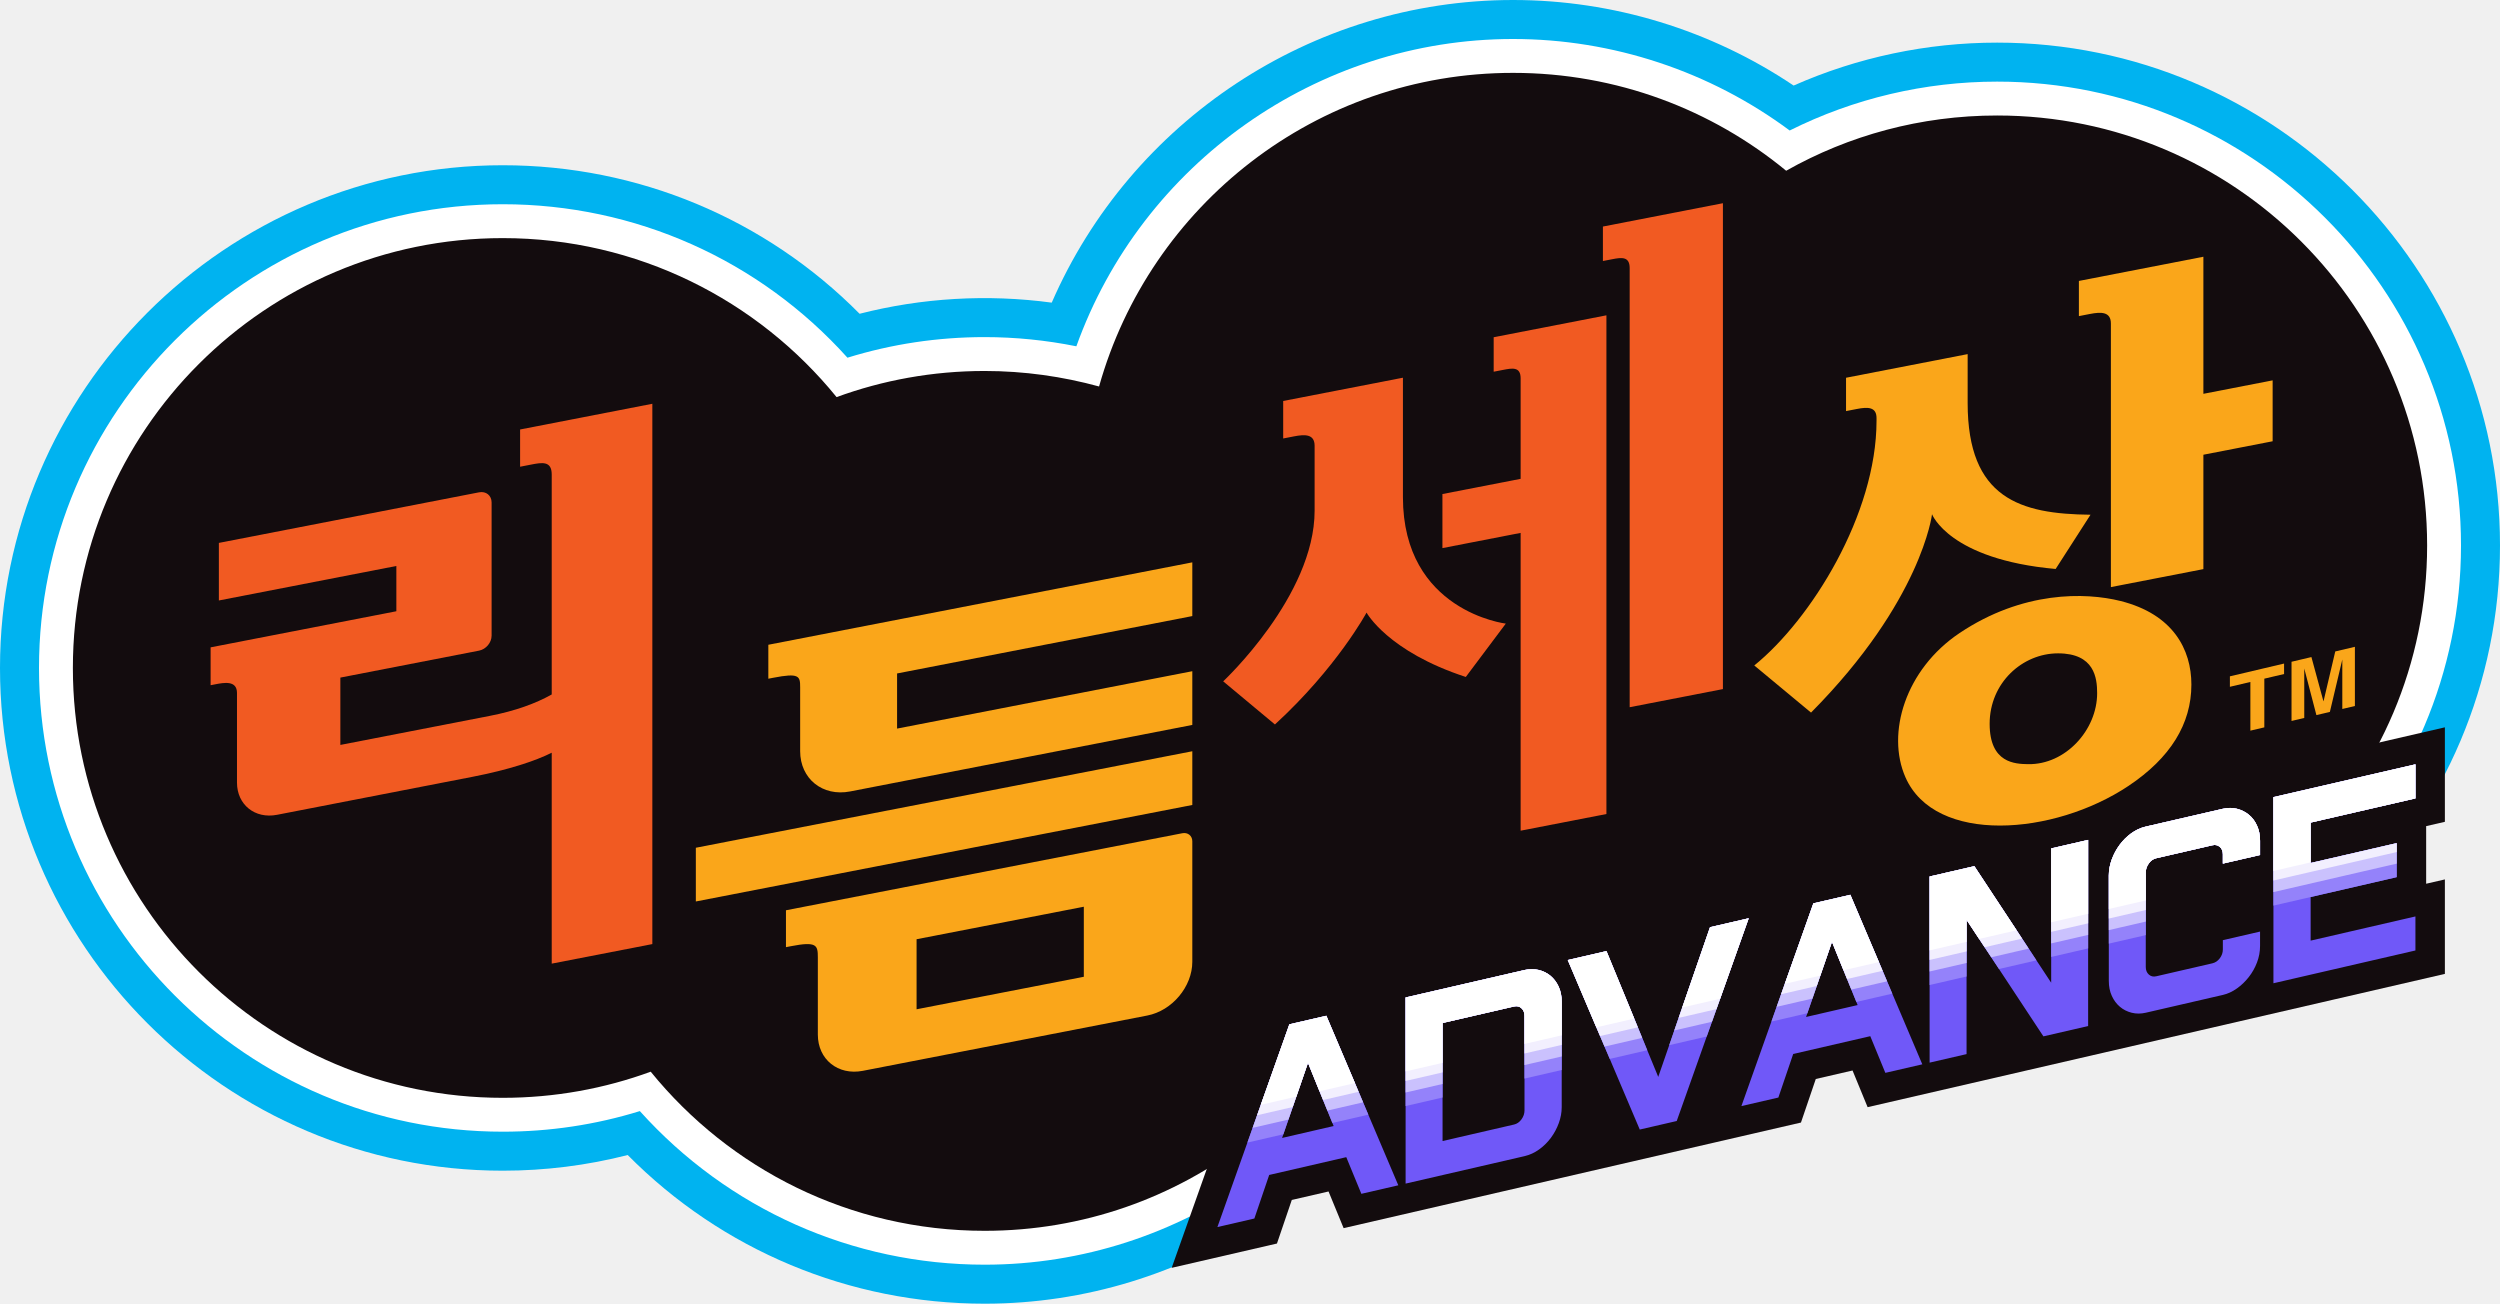
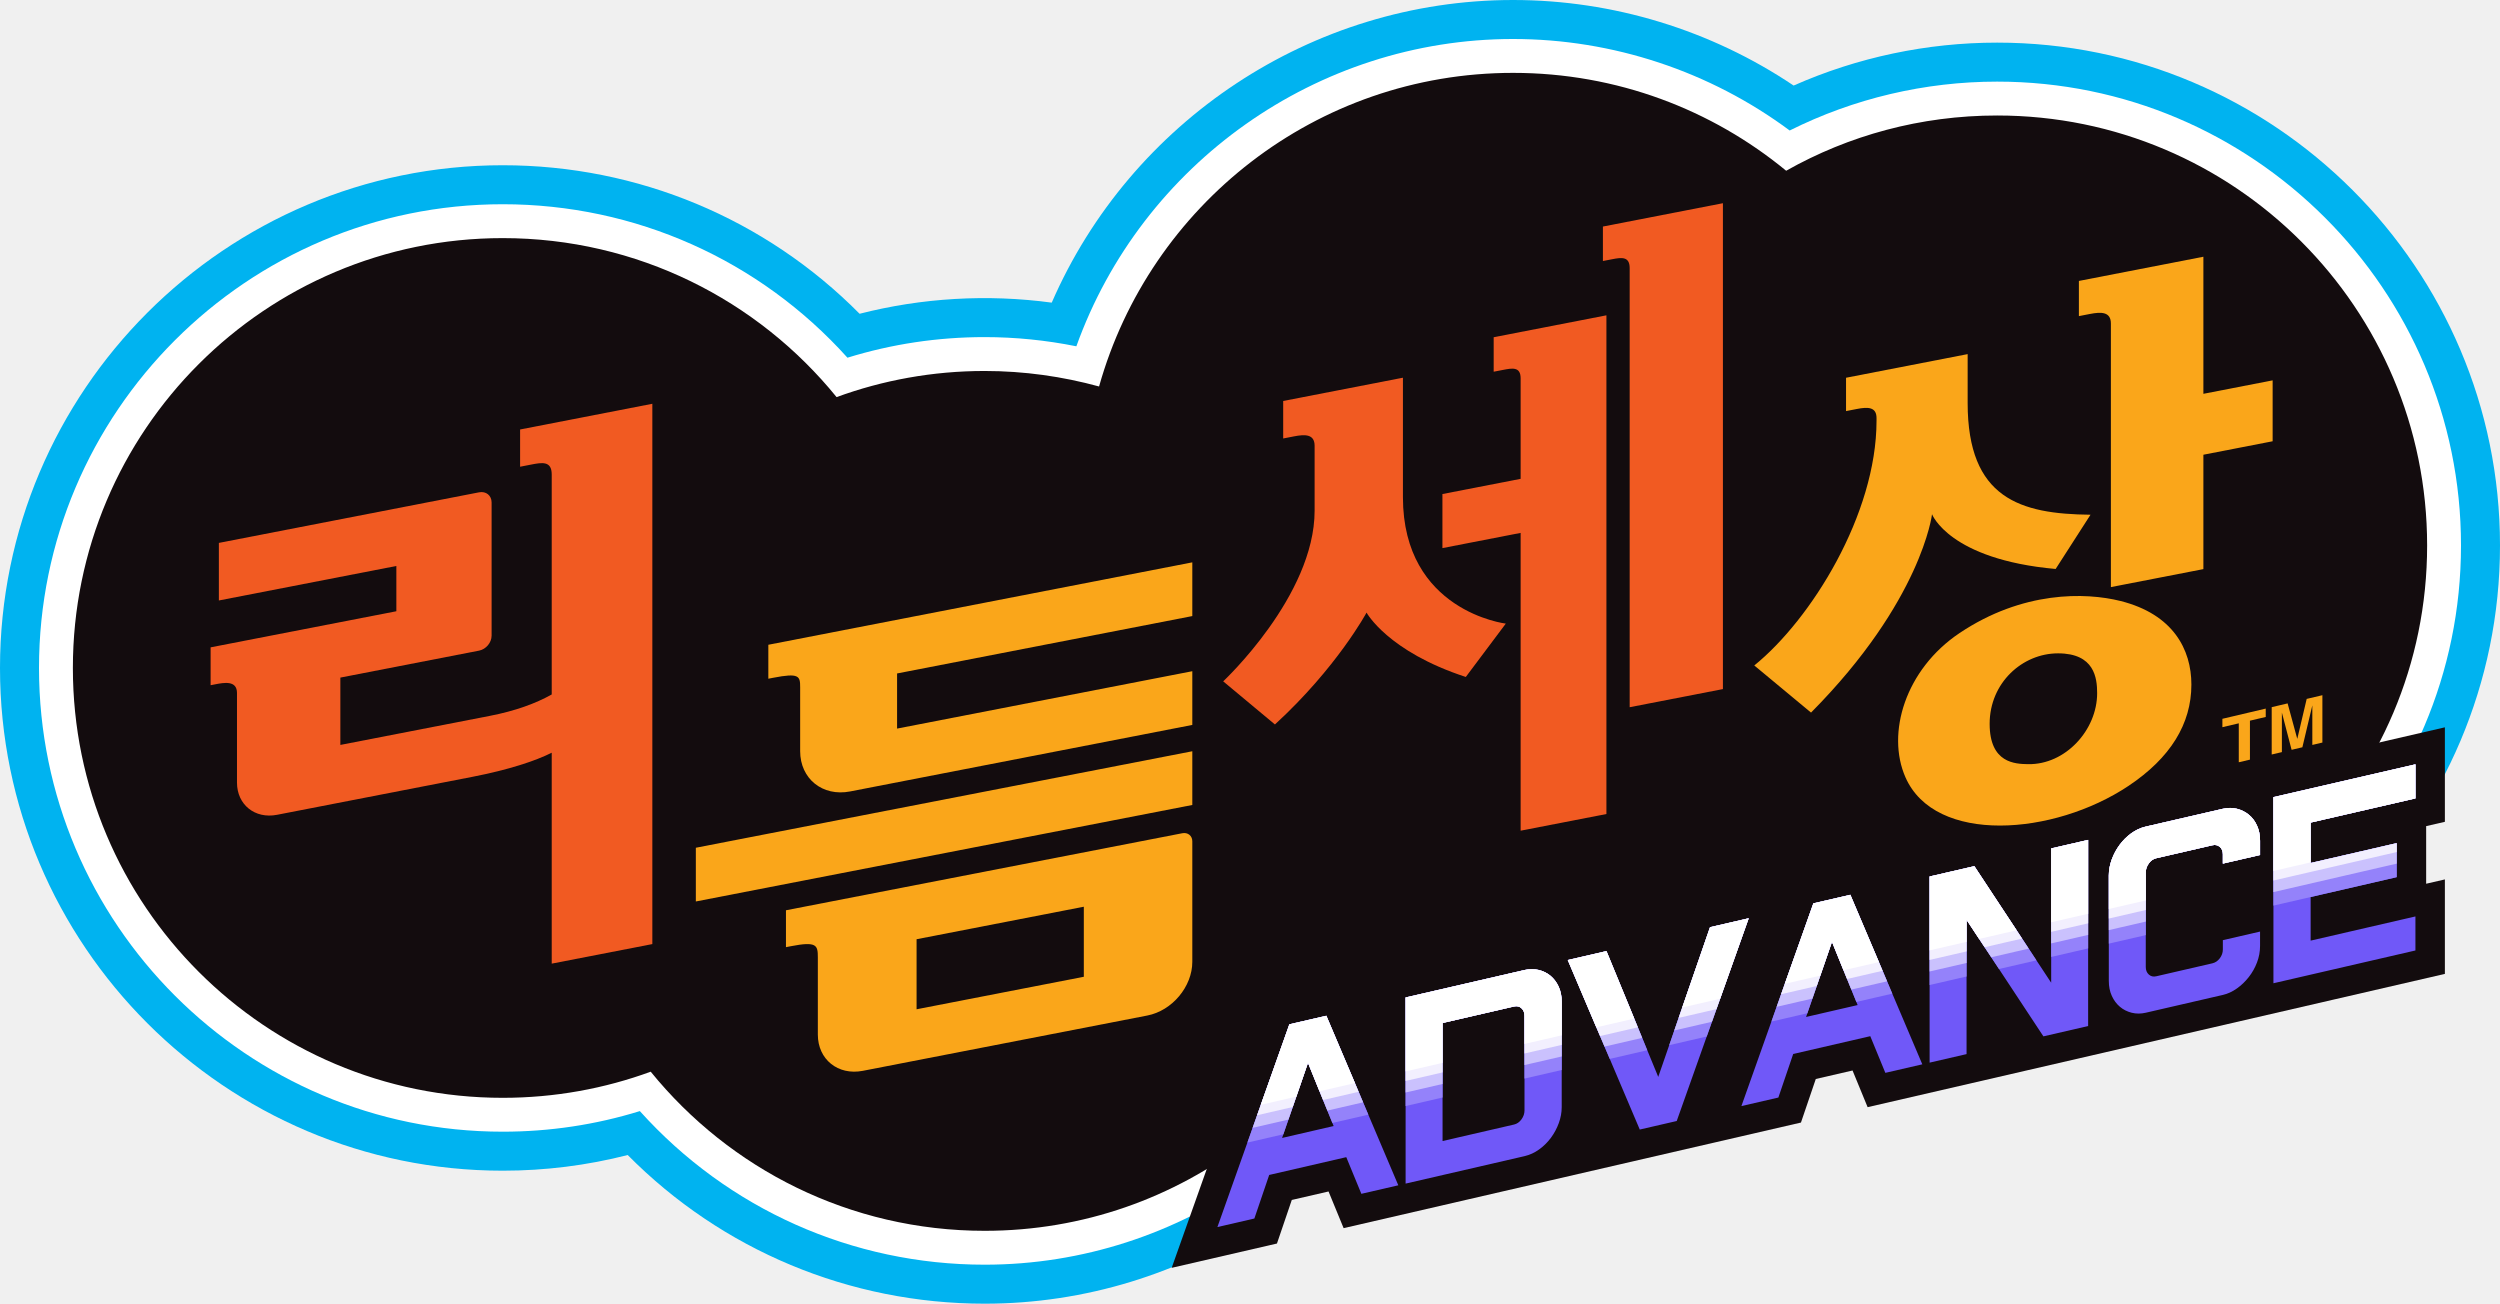
<svg xmlns="http://www.w3.org/2000/svg" version="1.1" id="svg1" width="666.667" height="347.649" viewBox="0 0 666.667 347.649">
  <defs id="defs1">
    <clipPath clipPathUnits="userSpaceOnUse" id="clipPath2">
      <path d="M 0,260.737 H 500 V 0 H 0 Z" transform="translate(-399.4307,-252.2119)" id="path2" />
    </clipPath>
    <clipPath clipPathUnits="userSpaceOnUse" id="clipPath4">
      <path d="M 0,260.737 H 500 V 0 H 0 Z" transform="translate(-399.4307,-244.4126)" id="path4" />
    </clipPath>
    <clipPath clipPathUnits="userSpaceOnUse" id="clipPath6">
      <path d="M 0,260.737 H 500 V 0 H 0 Z" transform="translate(-399.4307,-237.6377)" id="path6" />
    </clipPath>
    <clipPath clipPathUnits="userSpaceOnUse" id="clipPath8">
      <path d="M 0,260.737 H 500 V 0 H 0 Z" transform="translate(-360.3232,-102.6787)" id="path8" />
    </clipPath>
    <clipPath clipPathUnits="userSpaceOnUse" id="clipPath10">
      <path d="M 0,260.737 H 500 V 0 H 0 Z" transform="translate(-488.9756,-96.37501)" id="path10" />
    </clipPath>
    <clipPath clipPathUnits="userSpaceOnUse" id="clipPath12">
      <path d="M 0,260.737 H 500 V 0 H 0 Z" transform="translate(-483.0859,-70.6426)" id="path12" />
    </clipPath>
    <clipPath clipPathUnits="userSpaceOnUse" id="clipPath14">
      <path d="M 454.685,101.31 V 64.086 l 28.401,6.557 v 6.807 l -20.96,-4.84 v 8.721 l 17.215,3.975 v 6.806 l -17.215,-3.973 v 8.083 l 20.96,4.838 v 6.807 z m -10.115,-2.334 -15.416,-3.56 c -1.038,-0.239 -2.002,-0.684 -2.893,-1.333 v 0 c -0.893,-0.649 -1.672,-1.422 -2.335,-2.32 v 0 c -0.665,-0.898 -1.192,-1.879 -1.58,-2.944 v 0 c -0.389,-1.065 -0.584,-2.128 -0.584,-3.192 v 0 -21.059 c 0,-1.135 0.202,-2.143 0.608,-3.024 v 0 c 0.405,-0.882 0.949,-1.608 1.629,-2.176 v 0 c 0.68,-0.57 1.467,-0.964 2.358,-1.185 v 0 c 0.892,-0.219 1.824,-0.216 2.797,0.008 v 0 l 15.416,3.559 c 0.973,0.225 1.905,0.652 2.797,1.284 v 0 c 0.891,0.631 1.684,1.391 2.382,2.278 v 0 c 0.697,0.888 1.248,1.866 1.653,2.935 v 0 c 0.405,1.067 0.609,2.169 0.609,3.304 v 0 2.872 l -7.441,-1.718 v -1.861 c 0,-0.638 -0.203,-1.225 -0.608,-1.763 v 0 c -0.405,-0.537 -0.899,-0.872 -1.483,-1.007 v 0 L 431.245,65.48 c -0.584,-0.135 -1.078,-0.018 -1.483,0.351 v 0 c -0.405,0.365 -0.608,0.869 -0.608,1.507 v 0 18.932 c 0,0.638 0.203,1.234 0.608,1.789 v 0 c 0.405,0.553 0.899,0.898 1.483,1.033 v 0 l 11.234,2.594 c 0.584,0.135 1.078,0.027 1.483,-0.323 v 0 c 0.405,-0.351 0.608,-0.844 0.608,-1.481 v 0 -1.861 l 7.441,1.717 v 2.871 c 0,1.099 -0.204,2.099 -0.609,2.998 v 0 c -0.405,0.899 -0.956,1.632 -1.653,2.198 v 0 c -0.698,0.564 -1.491,0.957 -2.382,1.177 v 0 c -0.442,0.109 -0.893,0.164 -1.354,0.164 v 0 c -0.47,0 -0.951,-0.057 -1.443,-0.17 M 410.236,91.049 V 64.193 l -15.367,23.308 -8.948,-2.066 V 48.21 l 7.392,1.707 v 26.855 l 15.368,-23.307 8.947,2.065 v 37.225 z m -47.56,-10.981 -14.396,-40.547 7.393,1.705 2.965,8.715 15.416,3.56 3.016,-7.334 7.392,1.706 -14.395,33.903 z m 3.695,-7.761 0.049,0.012 5.106,-12.595 -10.309,-2.38 z m -24.364,2.99 -10.359,-29.938 -10.358,25.155 -7.733,-1.785 14.396,-33.902 7.391,1.708 14.395,40.547 z M 304.901,66.73 281.121,61.241 V 24.016 l 23.78,5.49 c 1.038,0.239 2.01,0.685 2.918,1.338 v 0 c 0.908,0.652 1.695,1.428 2.359,2.325 v 0 c 0.665,0.899 1.191,1.88 1.581,2.945 v 0 c 0.389,1.065 0.582,2.129 0.582,3.193 v 0 21.058 c 0,1.134 -0.201,2.142 -0.606,3.024 v 0 c -0.407,0.881 -0.949,1.606 -1.629,2.176 v 0 c -0.682,0.57 -1.476,0.962 -2.383,1.178 v 0 c -0.446,0.106 -0.9,0.159 -1.361,0.159 v 0 c -0.479,0 -0.965,-0.057 -1.461,-0.172 m -16.388,-10.59 14.297,3.301 c 0.585,0.135 1.078,0.018 1.484,-0.349 v 0 c 0.405,-0.367 0.607,-0.87 0.607,-1.508 v 0 -18.932 c 0,-0.638 -0.202,-1.235 -0.607,-1.789 v 0 c -0.406,-0.554 -0.899,-0.898 -1.484,-1.033 v 0 l -14.297,-3.3 z m -30.637,-0.266 -14.395,-40.548 7.392,1.707 2.966,8.714 15.416,3.559 3.016,-7.333 7.391,1.706 -14.394,33.901 z m 3.696,-7.762 0.048,0.011 5.107,-12.594 -10.31,-2.38 z" transform="translate(-490.1992,-134.3672)" id="path14" />
    </clipPath>
    <clipPath clipPathUnits="userSpaceOnUse" id="clipPath16">
      <path d="M 454.685,101.31 V 64.086 l 28.401,6.557 v 6.807 l -20.96,-4.84 v 8.721 l 17.215,3.975 v 6.806 l -17.215,-3.973 v 8.083 l 20.96,4.838 v 6.807 z m -10.115,-2.334 -15.416,-3.56 c -1.038,-0.239 -2.002,-0.684 -2.893,-1.333 v 0 c -0.893,-0.649 -1.672,-1.422 -2.335,-2.32 v 0 c -0.665,-0.898 -1.192,-1.879 -1.58,-2.944 v 0 c -0.389,-1.065 -0.584,-2.128 -0.584,-3.192 v 0 -21.059 c 0,-1.135 0.202,-2.143 0.608,-3.024 v 0 c 0.405,-0.882 0.949,-1.608 1.629,-2.176 v 0 c 0.68,-0.57 1.467,-0.964 2.358,-1.185 v 0 c 0.892,-0.219 1.824,-0.216 2.797,0.008 v 0 l 15.416,3.559 c 0.973,0.225 1.905,0.652 2.797,1.284 v 0 c 0.891,0.631 1.684,1.391 2.382,2.278 v 0 c 0.697,0.888 1.248,1.866 1.653,2.935 v 0 c 0.405,1.067 0.609,2.169 0.609,3.304 v 0 2.872 l -7.441,-1.718 v -1.861 c 0,-0.638 -0.203,-1.225 -0.608,-1.763 v 0 c -0.405,-0.537 -0.899,-0.872 -1.483,-1.007 v 0 L 431.245,65.48 c -0.584,-0.135 -1.078,-0.018 -1.483,0.351 v 0 c -0.405,0.365 -0.608,0.869 -0.608,1.507 v 0 18.932 c 0,0.638 0.203,1.234 0.608,1.789 v 0 c 0.405,0.553 0.899,0.898 1.483,1.033 v 0 l 11.234,2.594 c 0.584,0.135 1.078,0.027 1.483,-0.323 v 0 c 0.405,-0.351 0.608,-0.844 0.608,-1.481 v 0 -1.861 l 7.441,1.717 v 2.871 c 0,1.099 -0.204,2.099 -0.609,2.998 v 0 c -0.405,0.899 -0.956,1.632 -1.653,2.198 v 0 c -0.698,0.564 -1.491,0.957 -2.382,1.177 v 0 c -0.442,0.109 -0.893,0.164 -1.354,0.164 v 0 c -0.47,0 -0.951,-0.057 -1.443,-0.17 M 410.236,91.049 V 64.193 l -15.367,23.308 -8.948,-2.066 V 48.21 l 7.392,1.707 v 26.855 l 15.368,-23.307 8.947,2.065 v 37.225 z m -47.56,-10.981 -14.396,-40.547 7.393,1.705 2.965,8.715 15.416,3.56 3.016,-7.334 7.392,1.706 -14.395,33.903 z m 3.695,-7.761 0.049,0.012 5.106,-12.595 -10.309,-2.38 z m -24.364,2.99 -10.359,-29.938 -10.358,25.155 -7.733,-1.785 14.396,-33.902 7.391,1.708 14.395,40.547 z M 304.901,66.73 281.121,61.241 V 24.016 l 23.78,5.49 c 1.038,0.239 2.01,0.685 2.918,1.338 v 0 c 0.908,0.652 1.695,1.428 2.359,2.325 v 0 c 0.665,0.899 1.191,1.88 1.581,2.945 v 0 c 0.389,1.065 0.582,2.129 0.582,3.193 v 0 21.058 c 0,1.134 -0.201,2.142 -0.606,3.024 v 0 c -0.407,0.881 -0.949,1.606 -1.629,2.176 v 0 c -0.682,0.57 -1.476,0.962 -2.383,1.178 v 0 c -0.446,0.106 -0.9,0.159 -1.361,0.159 v 0 c -0.479,0 -0.965,-0.057 -1.461,-0.172 m -16.388,-10.59 14.297,3.301 c 0.585,0.135 1.078,0.018 1.484,-0.349 v 0 c 0.405,-0.367 0.607,-0.87 0.607,-1.508 v 0 -18.932 c 0,-0.638 -0.202,-1.235 -0.607,-1.789 v 0 c -0.406,-0.554 -0.899,-0.898 -1.484,-1.033 v 0 l -14.297,-3.3 z m -30.637,-0.266 -14.395,-40.548 7.392,1.707 2.966,8.714 15.416,3.559 3.016,-7.333 7.391,1.706 -14.394,33.901 z m 3.696,-7.762 0.048,0.011 5.107,-12.594 -10.31,-2.38 z" transform="translate(-490.1992,-134.3672)" id="path16" />
    </clipPath>
    <clipPath clipPathUnits="userSpaceOnUse" id="clipPath18">
      <path d="M 454.685,101.31 V 64.086 l 28.401,6.557 v 6.807 l -20.96,-4.84 v 8.721 l 17.215,3.975 v 6.806 l -17.215,-3.973 v 8.083 l 20.96,4.838 v 6.807 z m -10.115,-2.334 -15.416,-3.56 c -1.038,-0.239 -2.002,-0.684 -2.893,-1.333 v 0 c -0.893,-0.649 -1.672,-1.422 -2.335,-2.32 v 0 c -0.665,-0.898 -1.192,-1.879 -1.58,-2.944 v 0 c -0.389,-1.065 -0.584,-2.128 -0.584,-3.192 v 0 -21.059 c 0,-1.135 0.202,-2.143 0.608,-3.024 v 0 c 0.405,-0.882 0.949,-1.608 1.629,-2.176 v 0 c 0.68,-0.57 1.467,-0.964 2.358,-1.185 v 0 c 0.892,-0.219 1.824,-0.216 2.797,0.008 v 0 l 15.416,3.559 c 0.973,0.225 1.905,0.652 2.797,1.284 v 0 c 0.891,0.631 1.684,1.391 2.382,2.278 v 0 c 0.697,0.888 1.248,1.866 1.653,2.935 v 0 c 0.405,1.067 0.609,2.169 0.609,3.304 v 0 2.872 l -7.441,-1.718 v -1.861 c 0,-0.638 -0.203,-1.225 -0.608,-1.763 v 0 c -0.405,-0.537 -0.899,-0.872 -1.483,-1.007 v 0 L 431.245,65.48 c -0.584,-0.135 -1.078,-0.018 -1.483,0.351 v 0 c -0.405,0.365 -0.608,0.869 -0.608,1.507 v 0 18.932 c 0,0.638 0.203,1.234 0.608,1.789 v 0 c 0.405,0.553 0.899,0.898 1.483,1.033 v 0 l 11.234,2.594 c 0.584,0.135 1.078,0.027 1.483,-0.323 v 0 c 0.405,-0.351 0.608,-0.844 0.608,-1.481 v 0 -1.861 l 7.441,1.717 v 2.871 c 0,1.099 -0.204,2.099 -0.609,2.998 v 0 c -0.405,0.899 -0.956,1.632 -1.653,2.198 v 0 c -0.698,0.564 -1.491,0.957 -2.382,1.177 v 0 c -0.442,0.109 -0.893,0.164 -1.354,0.164 v 0 c -0.47,0 -0.951,-0.057 -1.443,-0.17 M 410.236,91.049 V 64.193 l -15.367,23.308 -8.948,-2.066 V 48.21 l 7.392,1.707 v 26.855 l 15.368,-23.307 8.947,2.065 v 37.225 z m -47.56,-10.981 -14.396,-40.547 7.393,1.705 2.965,8.715 15.416,3.56 3.016,-7.334 7.392,1.706 -14.395,33.903 z m 3.695,-7.761 0.049,0.012 5.106,-12.595 -10.309,-2.38 z m -24.364,2.99 -10.359,-29.938 -10.358,25.155 -7.733,-1.785 14.396,-33.902 7.391,1.708 14.395,40.547 z M 304.901,66.73 281.121,61.241 V 24.016 l 23.78,5.49 c 1.038,0.239 2.01,0.685 2.918,1.338 v 0 c 0.908,0.652 1.695,1.428 2.359,2.325 v 0 c 0.665,0.899 1.191,1.88 1.581,2.945 v 0 c 0.389,1.065 0.582,2.129 0.582,3.193 v 0 21.058 c 0,1.134 -0.201,2.142 -0.606,3.024 v 0 c -0.407,0.881 -0.949,1.606 -1.629,2.176 v 0 c -0.682,0.57 -1.476,0.962 -2.383,1.178 v 0 c -0.446,0.106 -0.9,0.159 -1.361,0.159 v 0 c -0.479,0 -0.965,-0.057 -1.461,-0.172 m -16.388,-10.59 14.297,3.301 c 0.585,0.135 1.078,0.018 1.484,-0.349 v 0 c 0.405,-0.367 0.607,-0.87 0.607,-1.508 v 0 -18.932 c 0,-0.638 -0.202,-1.235 -0.607,-1.789 v 0 c -0.406,-0.554 -0.899,-0.898 -1.484,-1.033 v 0 l -14.297,-3.3 z m -30.637,-0.266 -14.395,-40.548 7.392,1.707 2.966,8.714 15.416,3.559 3.016,-7.333 7.391,1.706 -14.394,33.901 z m 3.696,-7.762 0.048,0.011 5.107,-12.594 -10.31,-2.38 z" transform="translate(-490.1992,-134.3672)" id="path18" />
    </clipPath>
    <clipPath clipPathUnits="userSpaceOnUse" id="clipPath20">
      <path d="M 454.685,101.31 V 64.086 l 28.401,6.557 v 6.807 l -20.96,-4.84 v 8.721 l 17.215,3.975 v 6.806 l -17.215,-3.973 v 8.083 l 20.96,4.838 v 6.807 z m -10.115,-2.334 -15.416,-3.56 c -1.038,-0.239 -2.002,-0.684 -2.893,-1.333 v 0 c -0.893,-0.649 -1.672,-1.422 -2.335,-2.32 v 0 c -0.665,-0.898 -1.192,-1.879 -1.58,-2.944 v 0 c -0.389,-1.065 -0.584,-2.128 -0.584,-3.192 v 0 -21.059 c 0,-1.135 0.202,-2.143 0.608,-3.024 v 0 c 0.405,-0.882 0.949,-1.608 1.629,-2.176 v 0 c 0.68,-0.57 1.467,-0.964 2.358,-1.185 v 0 c 0.892,-0.219 1.824,-0.216 2.797,0.008 v 0 l 15.416,3.559 c 0.973,0.225 1.905,0.652 2.797,1.284 v 0 c 0.891,0.631 1.684,1.391 2.382,2.278 v 0 c 0.697,0.888 1.248,1.866 1.653,2.935 v 0 c 0.405,1.067 0.609,2.169 0.609,3.304 v 0 2.872 l -7.441,-1.718 v -1.861 c 0,-0.638 -0.203,-1.225 -0.608,-1.763 v 0 c -0.405,-0.537 -0.899,-0.872 -1.483,-1.007 v 0 L 431.245,65.48 c -0.584,-0.135 -1.078,-0.018 -1.483,0.351 v 0 c -0.405,0.365 -0.608,0.869 -0.608,1.507 v 0 18.932 c 0,0.638 0.203,1.234 0.608,1.789 v 0 c 0.405,0.553 0.899,0.898 1.483,1.033 v 0 l 11.234,2.594 c 0.584,0.135 1.078,0.027 1.483,-0.323 v 0 c 0.405,-0.351 0.608,-0.844 0.608,-1.481 v 0 -1.861 l 7.441,1.717 v 2.871 c 0,1.099 -0.204,2.099 -0.609,2.998 v 0 c -0.405,0.899 -0.956,1.632 -1.653,2.198 v 0 c -0.698,0.564 -1.491,0.957 -2.382,1.177 v 0 c -0.442,0.109 -0.893,0.164 -1.354,0.164 v 0 c -0.47,0 -0.951,-0.057 -1.443,-0.17 M 410.236,91.049 V 64.193 l -15.367,23.308 -8.948,-2.066 V 48.21 l 7.392,1.707 v 26.855 l 15.368,-23.307 8.947,2.065 v 37.225 z m -47.56,-10.981 -14.396,-40.547 7.393,1.705 2.965,8.715 15.416,3.56 3.016,-7.334 7.392,1.706 -14.395,33.903 z m 3.695,-7.761 0.049,0.012 5.106,-12.595 -10.309,-2.38 z m -24.364,2.99 -10.359,-29.938 -10.358,25.155 -7.733,-1.785 14.396,-33.902 7.391,1.708 14.395,40.547 z M 304.901,66.73 281.121,61.241 V 24.016 l 23.78,5.49 c 1.038,0.239 2.01,0.685 2.918,1.338 v 0 c 0.908,0.652 1.695,1.428 2.359,2.325 v 0 c 0.665,0.899 1.191,1.88 1.581,2.945 v 0 c 0.389,1.065 0.582,2.129 0.582,3.193 v 0 21.058 c 0,1.134 -0.201,2.142 -0.606,3.024 v 0 c -0.407,0.881 -0.949,1.606 -1.629,2.176 v 0 c -0.682,0.57 -1.476,0.962 -2.383,1.178 v 0 c -0.446,0.106 -0.9,0.159 -1.361,0.159 v 0 c -0.479,0 -0.965,-0.057 -1.461,-0.172 m -16.388,-10.59 14.297,3.301 c 0.585,0.135 1.078,0.018 1.484,-0.349 v 0 c 0.405,-0.367 0.607,-0.87 0.607,-1.508 v 0 -18.932 c 0,-0.638 -0.202,-1.235 -0.607,-1.789 v 0 c -0.406,-0.554 -0.899,-0.898 -1.484,-1.033 v 0 l -14.297,-3.3 z m -30.637,-0.266 -14.395,-40.548 7.392,1.707 2.966,8.714 15.416,3.559 3.016,-7.333 7.391,1.706 -14.394,33.901 z m 3.696,-7.762 0.048,0.011 5.107,-12.594 -10.31,-2.38 z" transform="translate(-490.1992,-134.3672)" id="path20" />
    </clipPath>
    <clipPath clipPathUnits="userSpaceOnUse" id="clipPath22">
      <path d="M 0,260.737 H 500 V 0 H 0 Z" transform="translate(-386.4062,-157.8916)" id="path22" />
    </clipPath>
    <clipPath clipPathUnits="userSpaceOnUse" id="clipPath24">
      <path d="M 0,260.737 H 500 V 0 H 0 Z" transform="translate(-320.582,-215.4287)" id="path24" />
    </clipPath>
    <clipPath clipPathUnits="userSpaceOnUse" id="clipPath26">
      <path d="M 0,260.737 H 500 V 0 H 0 Z" transform="translate(-179.416,-126.0449)" id="path26" />
    </clipPath>
    <clipPath clipPathUnits="userSpaceOnUse" id="clipPath28">
      <path d="M 0,260.737 H 500 V 0 H 0 Z" transform="translate(-104.02,-174.8408)" id="path28" />
    </clipPath>
    <clipPath clipPathUnits="userSpaceOnUse" id="clipPath30">
-       <path d="M 0,260.737 H 500 V 0 H 0 Z" transform="translate(-468.4619,-118.9414)" id="path30" />
+       <path d="M 0,260.737 H 500 V 0 H 0 Z" transform="translate(-462.4658,-111.751)" id="path30" />
    </clipPath>
  </defs>
  <g id="layer-MC0">
    <path id="path1" d="M 0,0 C -14.063,0 -27.961,-2.948 -40.705,-8.585 -57.21,2.503 -76.803,8.525 -96.82,8.525 c -40.297,0 -76.507,-24.31 -92.263,-60.527 -12.904,1.742 -25.998,0.953 -38.427,-2.227 -18.808,18.989 -44.311,29.706 -71.376,29.706 -55.441,0 -100.545,-45.104 -100.545,-100.545 0,-55.441 45.104,-100.545 100.545,-100.545 8.491,0 16.863,1.051 24.996,3.132 18.823,-19.006 44.334,-29.731 71.4,-29.731 40.297,0 76.507,24.311 92.261,60.527 18.449,-2.491 37.332,0.247 54.138,7.68 16.506,-11.089 36.1,-17.11 56.115,-17.11 55.441,0 100.545,45.104 100.545,100.545 C 100.569,-45.115 55.454,0 0,0" style="fill:#00b3f0;fill-opacity:1;fill-rule:nonzero;stroke:none" transform="matrix(1.333333,0,0,-1.333333,532.5743,11.3668)" clip-path="url(#clipPath2)" />
    <path id="path3" d="M 0,0 C -14.443,0 -28.694,-3.369 -41.494,-9.776 -57.42,2.056 -76.892,8.525 -96.82,8.525 c -39.225,0 -74.249,-24.966 -87.339,-61.46 -6.064,1.221 -12.215,1.838 -18.356,1.838 -9.363,0 -18.567,-1.384 -27.424,-4.12 -17.59,19.565 -42.457,30.694 -68.947,30.694 -51.14,0 -92.745,-41.606 -92.745,-92.746 0,-51.14 41.605,-92.745 92.745,-92.745 9.364,0 18.568,1.384 27.425,4.119 17.606,-19.581 42.482,-30.718 68.971,-30.718 39.224,0 74.249,24.965 87.338,61.459 6.064,-1.221 12.214,-1.837 18.356,-1.837 14.444,0 28.693,3.368 41.494,9.776 15.928,-11.832 35.399,-18.301 55.326,-18.301 51.14,0 92.746,41.605 92.746,92.745 C 92.77,-41.617 51.153,0 0,0" style="fill:#ffffff;fill-opacity:1;fill-rule:nonzero;stroke:none" transform="matrix(1.333333,0,0,-1.333333,532.5743,21.76587)" clip-path="url(#clipPath4)" />
    <path id="path5" d="M 0,0 C -15.325,0 -29.724,-4 -42.198,-11.049 -57.048,1.175 -76.071,8.525 -96.82,8.525 c -39.424,0 -72.647,-26.549 -82.797,-62.722 -7.299,2 -14.974,3.1 -22.898,3.1 -10.4,0 -20.374,-1.85 -29.599,-5.225 -15.749,19.399 -39.823,31.799 -66.772,31.799 -47.472,0 -85.97,-38.499 -85.97,-85.971 0,-47.473 38.498,-85.971 85.97,-85.971 10.4,0 20.374,1.85 29.599,5.225 15.774,-19.424 39.823,-31.823 66.797,-31.823 39.423,0 72.646,26.548 82.796,62.721 7.299,-2 14.973,-3.099 22.898,-3.099 15.324,0 29.724,3.999 42.198,11.048 14.85,-12.223 33.873,-19.574 54.622,-19.574 47.473,0 85.971,38.499 85.971,85.971 C 85.995,-38.523 47.497,0 0,0" style="fill:#130c0e;fill-opacity:1;fill-rule:nonzero;stroke:none" transform="matrix(1.333333,0,0,-1.333333,532.5743,30.79907)" clip-path="url(#clipPath6)" />
    <path id="path7" d="m 0,0 -105.38,-24.329 8.345,-36.145 105.379,24.329 z" style="fill:#130c0e;fill-opacity:1;fill-rule:nonzero;stroke:none" transform="matrix(1.333333,0,0,-1.333333,480.4309,210.7444)" clip-path="url(#clipPath8)" />
    <path id="path9" d="m 0,0 v 18.896 l -235.57,-54.384 -19.07,-53.717 21.056,4.861 2.967,8.715 7.35,1.696 3.015,-7.334 91.468,21.118 2.967,8.714 7.35,1.698 3.015,-7.334 L 0,-30.418 v 18.897 l -3.744,-0.865 v 11.522 z" style="fill:#130c0e;fill-opacity:1;fill-rule:nonzero;stroke:none" transform="matrix(1.333333,0,0,-1.333333,651.9675,219.1493)" clip-path="url(#clipPath10)" />
    <path id="path11" d="M 0,0 -28.4,-6.557 V 30.668 L 0,37.225 V 30.418 L -20.96,25.579 V 17.496 L -3.745,21.47 V 14.663 L -20.96,10.688 V 1.968 L 0,6.807 Z m -53.932,-12.451 c -0.972,-0.225 -1.905,-0.228 -2.797,-0.008 -0.891,0.22 -1.677,0.614 -2.358,1.184 -0.681,0.569 -1.224,1.295 -1.629,2.176 -0.406,0.881 -0.608,1.889 -0.608,3.024 v 21.059 c 0,1.064 0.195,2.127 0.584,3.193 0.388,1.064 0.915,2.046 1.58,2.943 0.664,0.899 1.442,1.671 2.335,2.32 0.89,0.65 1.855,1.094 2.893,1.333 l 15.416,3.56 c 0.973,0.225 1.905,0.227 2.796,0.007 0.892,-0.22 1.686,-0.613 2.383,-1.178 0.697,-0.566 1.248,-1.299 1.653,-2.197 0.406,-0.9 0.609,-1.9 0.609,-2.998 v -2.871 l -7.441,-1.718 v 1.861 c 0,0.638 -0.203,1.131 -0.608,1.482 -0.405,0.349 -0.899,0.457 -1.483,0.322 l -11.234,-2.594 c -0.584,-0.135 -1.078,-0.479 -1.483,-1.033 -0.405,-0.555 -0.608,-1.151 -0.608,-1.789 V -3.305 c 0,-0.637 0.203,-1.141 0.608,-1.507 0.405,-0.369 0.899,-0.485 1.483,-0.35 l 11.234,2.594 c 0.584,0.134 1.078,0.469 1.483,1.006 0.405,0.538 0.608,1.125 0.608,1.763 v 1.862 l 7.441,1.717 V 0.908 c 0,-1.135 -0.203,-2.236 -0.609,-3.304 -0.405,-1.069 -0.956,-2.047 -1.653,-2.934 -0.697,-0.888 -1.491,-1.648 -2.383,-2.278 -0.891,-0.632 -1.823,-1.06 -2.796,-1.285 z m -11.526,34.563 v -37.224 l -8.947,-2.066 -15.368,23.307 v -26.855 l -7.392,-1.707 v 37.226 l 8.948,2.065 15.367,-23.307 v 26.855 z m -51.257,-20.448 0.049,0.012 5.106,-12.595 -10.309,-2.38 z m 18.091,-24.434 -14.395,33.903 -7.391,-1.707 -14.396,-40.548 7.393,1.706 2.966,8.715 15.416,3.559 3.015,-7.334 z m -34.723,29.209 -14.394,-40.547 -7.392,-1.707 -14.395,33.902 7.732,1.784 10.359,-25.154 10.358,29.937 z m -44.838,-38.429 c 0,-0.638 -0.202,-1.236 -0.607,-1.789 -0.406,-0.555 -0.899,-0.899 -1.483,-1.034 l -14.298,-3.3 v 23.611 l 14.298,3.301 c 0.584,0.135 1.077,0.017 1.483,-0.35 0.405,-0.367 0.607,-0.87 0.607,-1.508 z m 7.441,21.713 c 0,1.133 -0.202,2.141 -0.608,3.023 -0.406,0.881 -0.948,1.607 -1.628,2.177 -0.681,0.569 -1.476,0.962 -2.383,1.178 -0.908,0.215 -1.849,0.211 -2.822,-0.013 l -23.78,-5.49 v -37.225 l 23.78,5.49 c 1.038,0.24 2.01,0.685 2.918,1.338 0.908,0.653 1.695,1.429 2.359,2.326 0.665,0.898 1.191,1.879 1.581,2.945 0.389,1.064 0.583,2.129 0.583,3.192 z m -50.771,-12.253 0.049,0.01 5.107,-12.593 -10.31,-2.381 z m 18.091,-24.434 -14.394,33.901 -7.392,-1.706 -14.395,-40.547 7.392,1.706 2.966,8.714 15.416,3.559 3.016,-7.333 z" style="fill:#7058f8;fill-opacity:1;fill-rule:nonzero;stroke:none" transform="matrix(1.333333,0,0,-1.333333,644.1145,253.4592)" clip-path="url(#clipPath12)" />
    <path id="path13" d="m 0,0 -260.184,-60.088 10.204,-44.197 260.184,60.088 z" style="fill:#9482fa;fill-opacity:1;fill-rule:nonzero;stroke:none" transform="matrix(1.333333,0,0,-1.333333,653.5989,168.4931)" clip-path="url(#clipPath14)" />
    <path id="path15" d="m 0,0 -260.184,-60.088 9.31,-41.697 260.185,60.088 z" style="fill:#cac1fd;fill-opacity:1;fill-rule:nonzero;stroke:none" transform="matrix(1.333333,0,0,-1.333333,653.5989,168.4931)" clip-path="url(#clipPath16)" />
    <path id="path17" d="m 0,0 -260.184,-60.088 8.481,-39.575 260.184,60.088 z" style="fill:#f2effe;fill-opacity:1;fill-rule:nonzero;stroke:none" transform="matrix(1.333333,0,0,-1.333333,653.5989,168.4931)" clip-path="url(#clipPath18)" />
    <path id="path19" d="m 0,0 -260.184,-60.088 8.171,-37.736 260.184,60.088 z" style="fill:#ffffff;fill-opacity:1;fill-rule:nonzero;stroke:none" transform="matrix(1.333333,0,0,-1.333333,653.5989,168.4931)" clip-path="url(#clipPath20)" />
    <path id="path21" d="m 0,0 c 0,0 -2.032,-17.312 -24.199,-39.673 l -11.35,9.425 C -24.19,-21.05 -11.1,-0.031 -11.1,18.699 v 0.529 c 0,2.25 -1.741,2.248 -3.909,1.826 l -2.19,-0.426 v 6.667 L 7.124,32.023 V 22.242 C 7.124,3.113 17.677,0.038 31.698,-0.1 L 24.724,-10.949 C 3.417,-9.038 0,0 0,0 M 68.121,26.774 V 14.592 l -13.85,-2.693 v -22.877 l -18.499,-3.596 v 52.713 c 0,2.374 -1.948,2.349 -4.168,1.918 l -2.231,-0.434 v 7.035 l 24.898,4.84 V 24.082 Z M 19.198,-49.987 c -2.524,0.049 -7.675,0.151 -7.675,8.069 0,8.206 6.553,14.092 13.675,14.093 7.311,10e-4 7.825,-4.953 7.825,-7.969 0,-7.393 -6.371,-14.34 -13.825,-14.193 m 18.5,32.632 c -7.045,1.765 -19.566,2.032 -32.174,-6.4 -10.874,-7.272 -14.705,-20.062 -10.843,-28.851 5.918,-13.471 29.643,-11.719 44.617,-1.726 8.367,5.585 12.574,12.387 12.574,20.264 0,7.032 -3.669,14.079 -14.174,16.713" style="fill:#faa61a;fill-opacity:1;fill-rule:nonzero;stroke:none" transform="matrix(1.333333,0,0,-1.333333,515.2083,137.1272)" clip-path="url(#clipPath22)" />
    <path id="path23" d="m 0,0 v -6.896 l 1.854,0.36 c 1.847,0.359 3.498,0.603 3.498,-1.771 v -87.828 l 18.649,3.625 V 4.666 Z m -21.847,-22.139 v -6.896 l 1.855,0.36 c 1.846,0.359 3.537,0.688 3.537,-1.686 V -50.459 L -32.097,-53.5 v -10.812 l 15.642,3.041 v -59.559 l 17.157,3.335 v 99.74 z m 2.425,-57.272 -8,-10.674 c -15.628,5.101 -19.849,12.874 -19.849,12.874 0,0 -5.917,-10.998 -18.324,-22.374 l -10.349,8.625 c 0,0 18.285,17.072 18.285,34.125 v 12.981 c 0,2.373 -1.939,2.312 -4.108,1.89 l -2.177,-0.424 v 7.5 l 23.948,4.655 v -23.879 c 0,-22.865 20.574,-25.299 20.574,-25.299" style="fill:#f15a22;fill-opacity:1;fill-rule:nonzero;stroke:none" transform="matrix(1.333333,0,0,-1.333333,427.4427,60.41107)" clip-path="url(#clipPath24)" />
    <path id="path25" d="M 0,0 V -11.026 L 59.047,0.451 V -10.294 L -9.384,-23.596 c -5.523,-1.073 -10,2.534 -10,8.057 v 12.801 c 0,2.215 -0.203,2.884 -5.383,1.878 l -0.982,-0.192 V 5.74 L 59.047,22.222 V 11.478 Z m 59.047,-15.558 v -10.744 l -99.295,-19.301 v 10.745 z M 37.348,-60.662 3.9,-67.164 v 14.01 l 33.448,6.502 z m 19.699,28.708 -79.271,-15.408 v -7.377 l 0.983,0.19 c 5.188,1.009 5.392,0.195 5.392,-2.234 v -15.439 c 0,-4.97 4.03,-8.216 9,-7.251 l 56.896,11.06 c 4.971,0.967 9,5.779 9,10.75 v 24.098 c 0,1.104 -0.895,1.826 -2,1.611" style="fill:#faa61a;fill-opacity:1;fill-rule:nonzero;stroke:none" transform="matrix(1.333333,0,0,-1.333333,239.2213,179.5895)" clip-path="url(#clipPath26)" />
    <path id="path27" d="m 0,0 v -7.45 l 2.176,0.424 C 4.341,-6.605 6.325,-6.22 6.325,-9 v -43.997 c -3.2,-1.8 -7.298,-3.293 -12.35,-4.275 l -29.923,-5.817 v 13.467 l 27.748,5.393 c 1.381,0.269 2.5,1.605 2.5,2.986 v 26.662 c 0,1.381 -1.119,2.283 -2.5,2.014 l -52.047,-10.117 v -11.514 l 35.498,6.9 v -9.054 l -37.148,-7.221 v -7.574 l 0.877,0.17 c 1.771,0.344 4.398,0.855 4.398,-1.72 v -17.924 c 0,-4.419 3.581,-7.304 8,-6.445 l 39.072,7.594 c 7.33,1.425 12.65,3.201 15.875,4.826 v -42.185 l 20.124,3.911 V 5.141 Z" style="fill:#f15a22;fill-opacity:1;fill-rule:nonzero;stroke:none" transform="matrix(1.333333,0,0,-1.333333,138.6933,114.5283)" clip-path="url(#clipPath28)" />
-     <path id="path29" d="M 0,0 V 9.89 L -2.487,-0.586 -5.182,-1.222 -7.61,8.095 v -9.889 l -2.546,-0.601 V 9.443 l 3.978,0.939 2.399,-8.824 0.029,0.006 2.34,9.942 3.927,0.926 V 0.594 Z M -18.387,-4.335 V 5.403 L -22.483,4.437 V 6.53 l 10.836,2.555 V 6.992 l -3.95,-0.93 v -9.74 z" style="fill:#faa61a;fill-opacity:1;fill-rule:nonzero;stroke:none" transform="matrix(1.333333,0,0,-1.333333,624.6159,189.0608)" clip-path="url(#clipPath30)" />
+     <path id="path29" d="m 0,0 v 7.912 l -1.99,-8.381 -2.156,-0.509 -1.943,7.455 v -7.913 l -2.037,-0.48 V 7.555 L -4.942,8.306 -3.023,1.246 -3,1.252 -1.128,9.205 2.013,9.946 V 0.475 Z M -14.71,-3.468 V 4.323 L -17.987,3.55 v 1.675 l 8.669,2.044 V 5.594 l -3.16,-0.744 v -7.792 z" style="fill:#faa61a;fill-opacity:1;fill-rule:nonzero;stroke:none" transform="matrix(1.333333,0,0,-1.333333,616.6211,198.648)" clip-path="url(#clipPath30)" />
  </g>
</svg>
